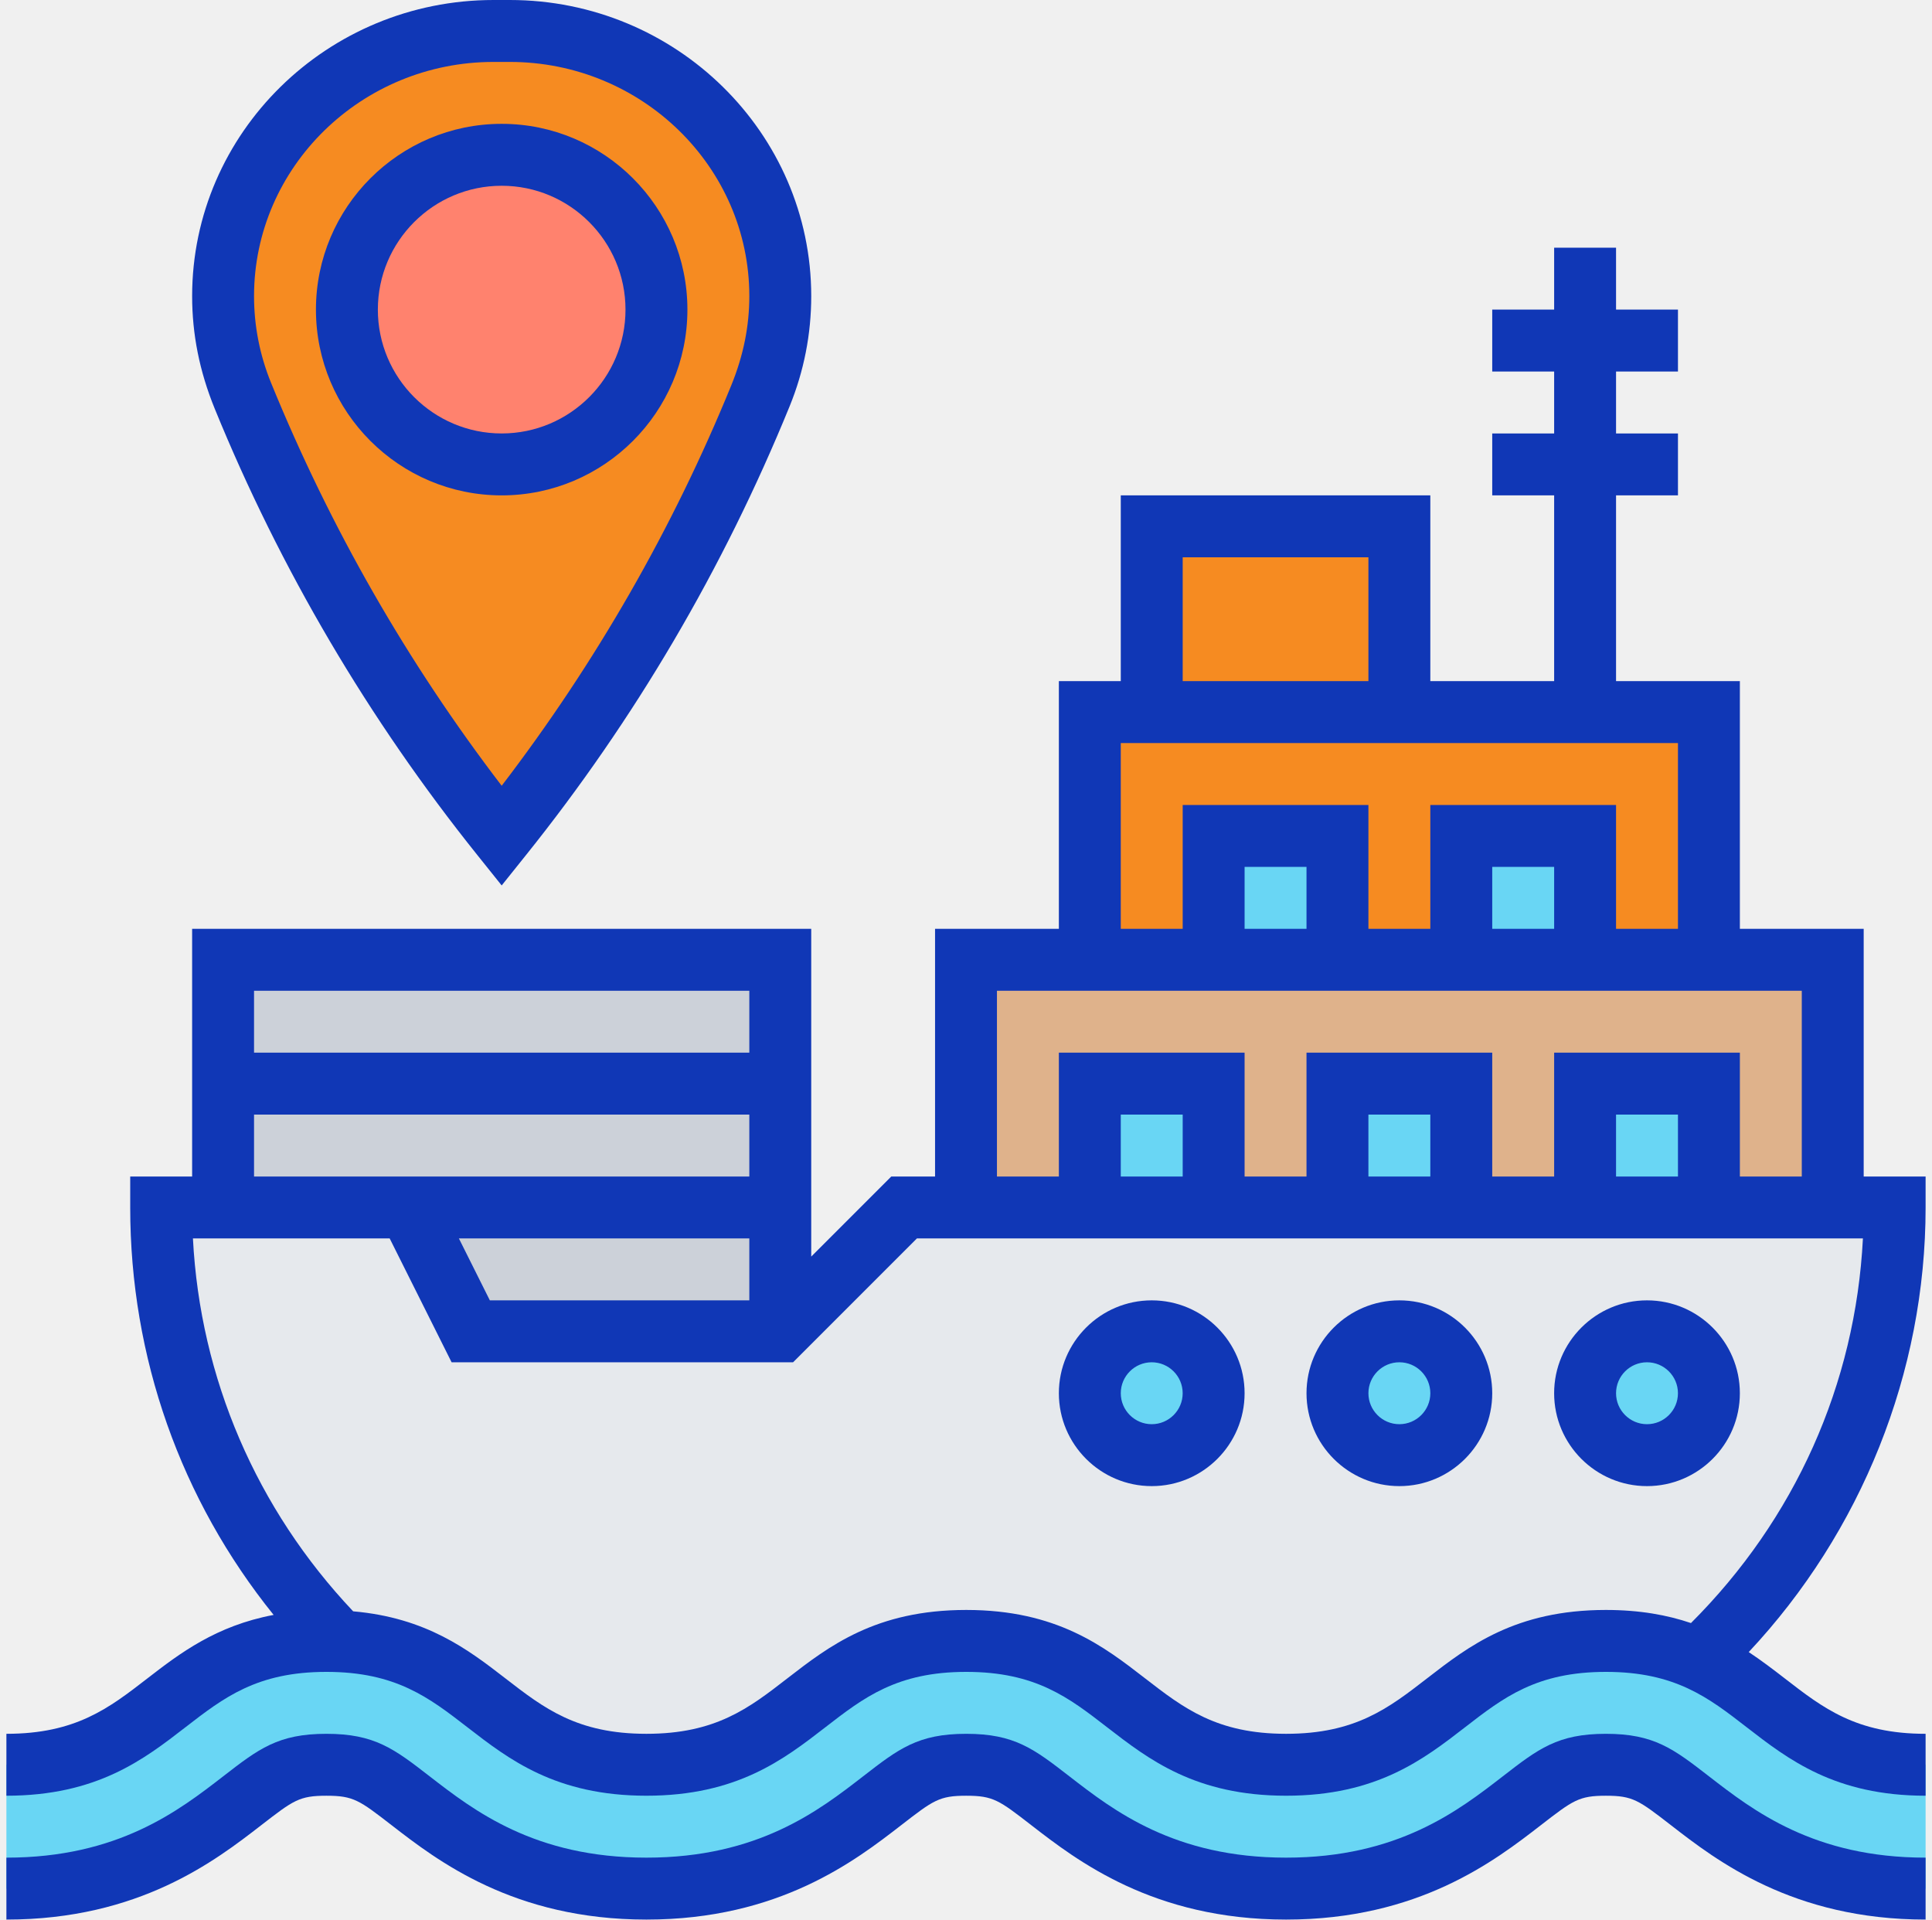
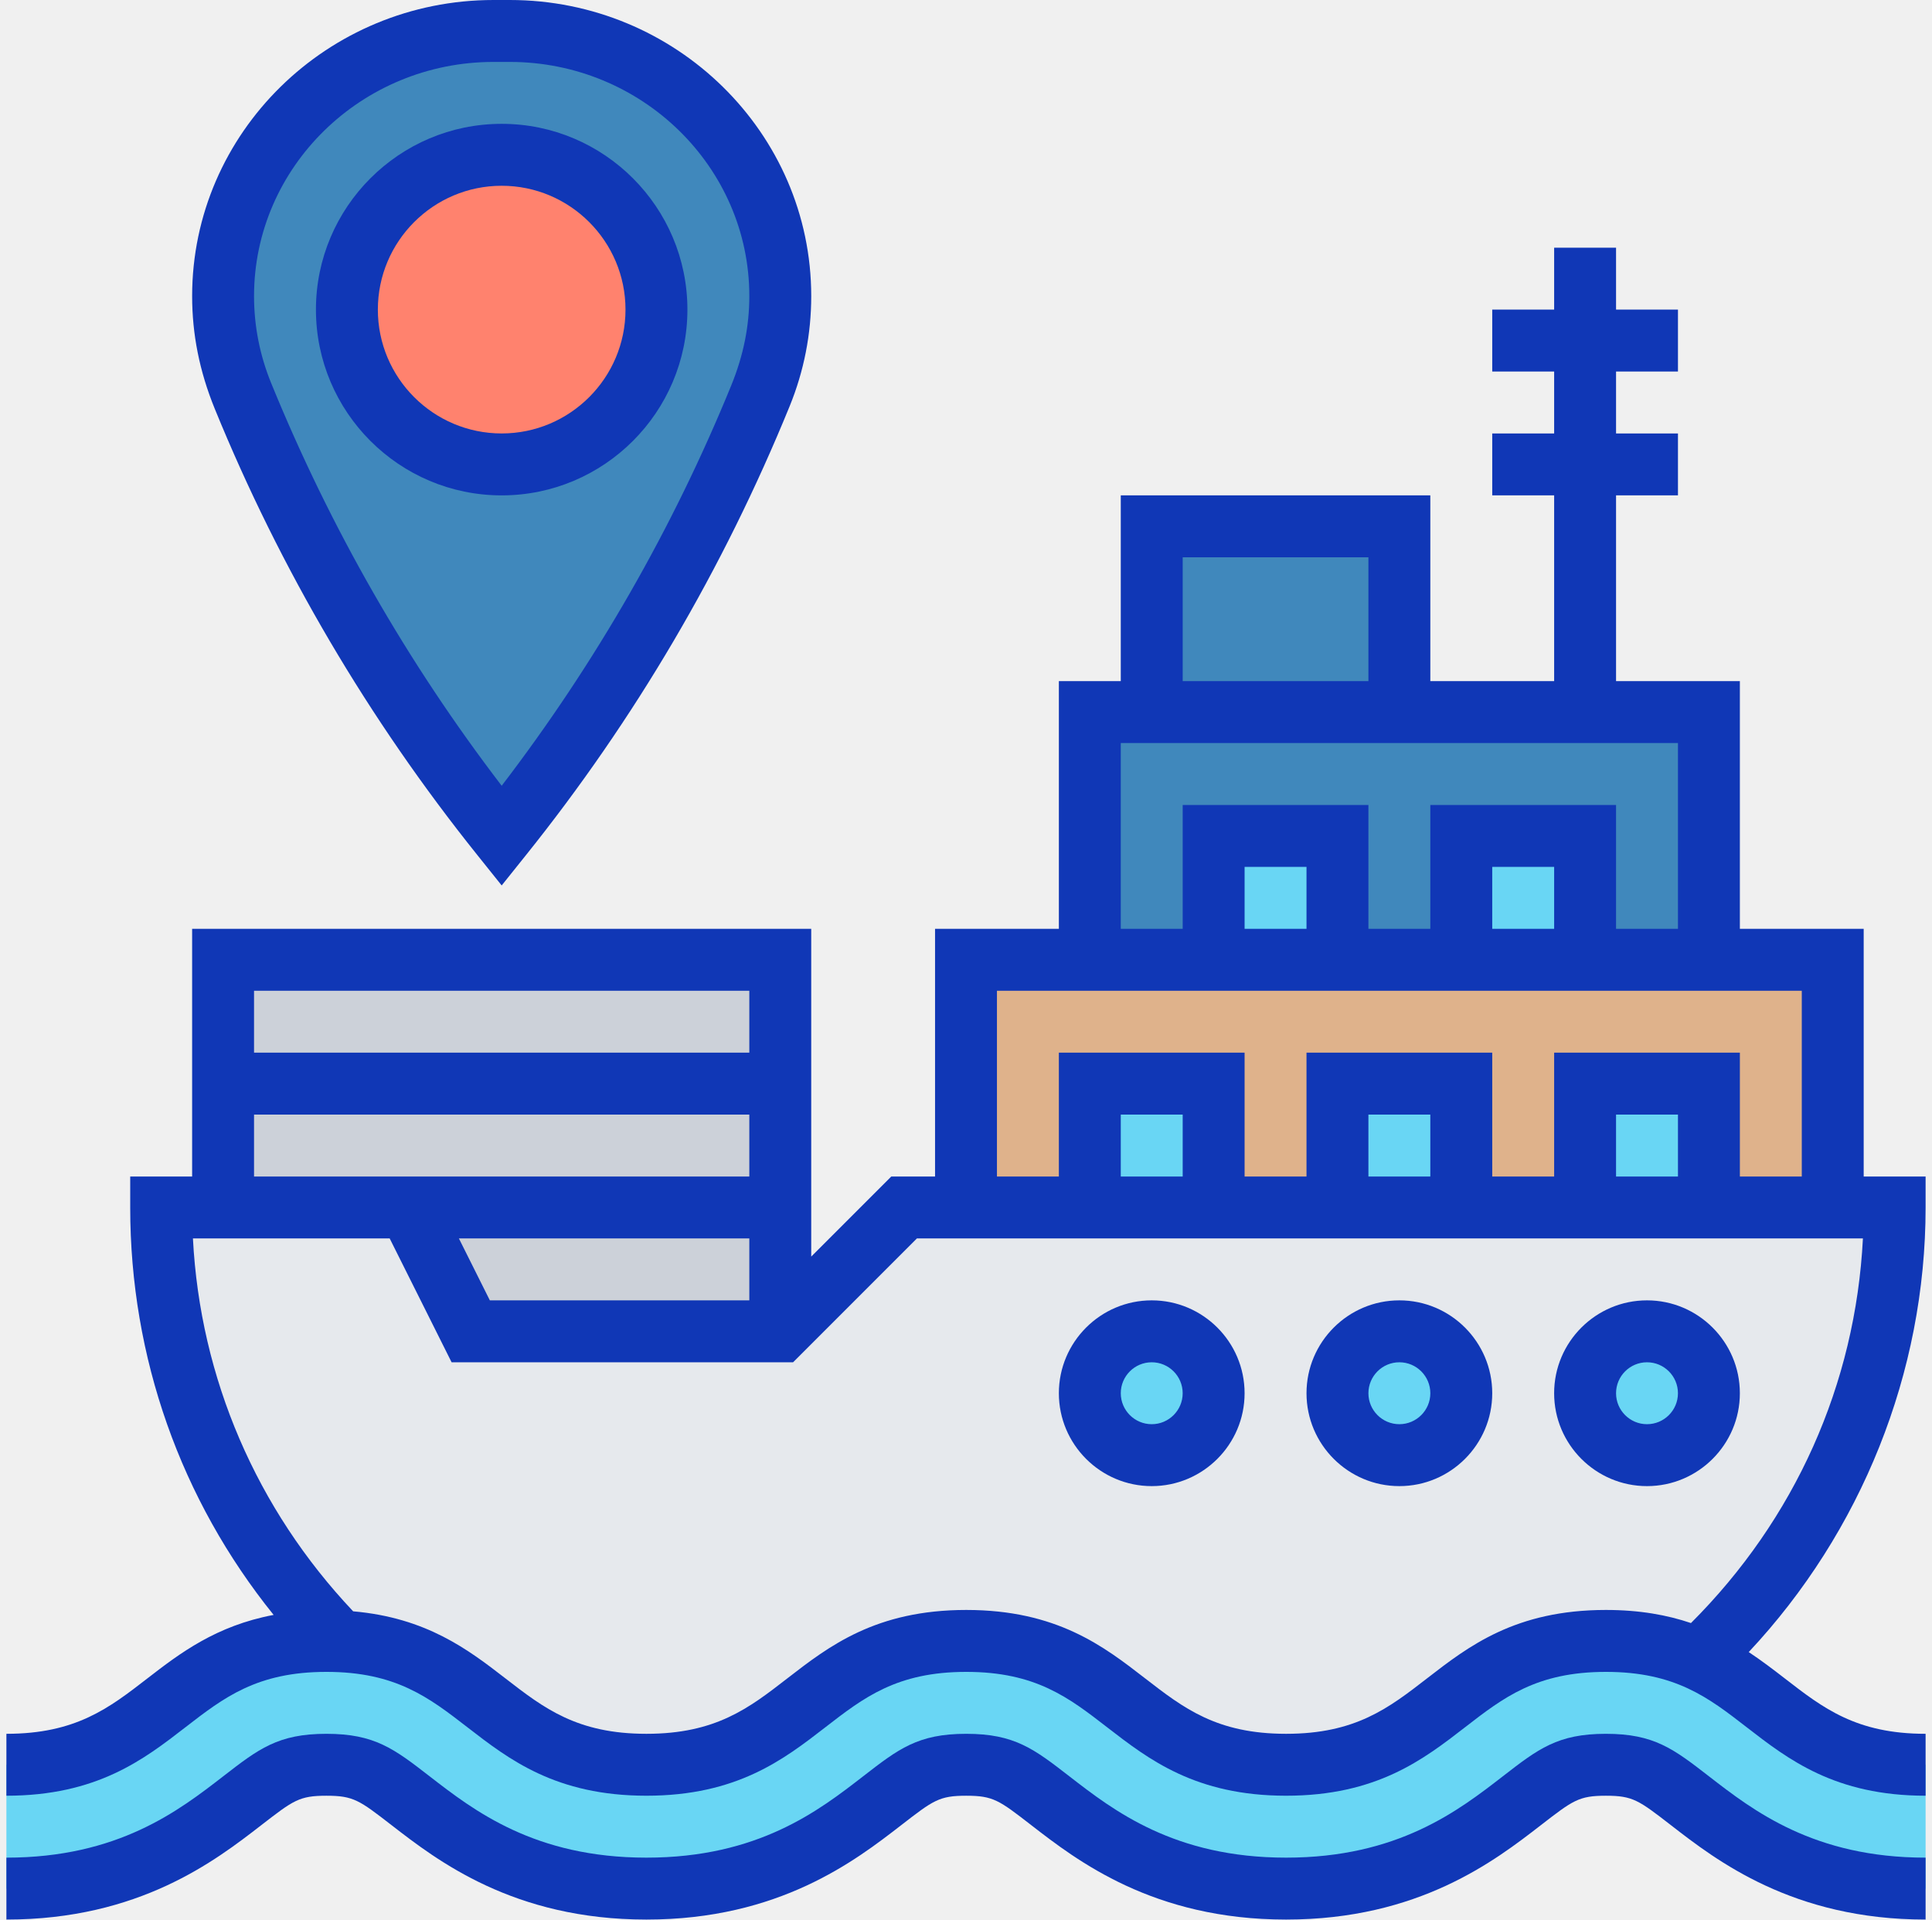
<svg xmlns="http://www.w3.org/2000/svg" width="151" height="150" viewBox="0 0 151 150" fill="none">
  <g clip-path="url(#clip0_188_1800)">
-     <path d="M90.016 41.129H109.37V55.645H90.016V41.129Z" fill="#F68B21" />
+     <path d="M90.016 41.129H109.37V55.645H90.016V41.129Z" fill="#4088BC" />
    <path d="M75.5 75H143.242V94.355H75.5V75Z" fill="#DFB28B" />
-     <path d="M85.178 55.645H133.565V75H85.178V55.645Z" fill="#F68B21" />
+     <path d="M85.178 55.645H133.565V75H85.178V55.645Z" fill="#4088BC" />
    <path d="M94.856 65.323H104.533V75H94.856V65.323Z" fill="#69D6F4" />
    <path d="M114.211 65.323H123.888V75H114.211V65.323Z" fill="#69D6F4" />
    <path d="M123.887 84.677H133.564V94.355H123.887V84.677Z" fill="#69D6F4" />
    <path d="M104.533 84.677H114.211V94.355H104.533V84.677Z" fill="#69D6F4" />
    <path d="M85.178 84.677H94.855V94.355H85.178V84.677Z" fill="#69D6F4" />
    <path d="M60.984 75V104.032H36.79L31.952 94.355H17.436V75H60.984Z" fill="#CCD1D9" />
    <path d="M143.242 94.355H148.081C148.081 108.266 142.202 120.823 132.79 129.653C130.879 128.807 128.556 128.226 125.508 128.226C113.024 128.226 113.024 137.903 100.516 137.903C88.008 137.903 88.008 128.226 75.524 128.226C63.016 128.226 63.016 137.903 50.532 137.903C38.339 137.903 38.024 128.71 26.435 128.25C22.153 123.871 18.694 118.694 16.298 112.984C13.903 107.226 12.597 100.936 12.597 94.355H17.435H31.951L36.79 104.032H60.984L70.661 94.355H75.5H85.177H94.855H104.532H114.21H123.887H133.564H143.242Z" fill="#E6E9ED" />
    <path d="M128.725 113.71C131.398 113.71 133.564 111.543 133.564 108.871C133.564 106.199 131.398 104.032 128.725 104.032C126.053 104.032 123.887 106.199 123.887 108.871C123.887 111.543 126.053 113.71 128.725 113.71Z" fill="#69D6F4" />
    <path d="M109.372 113.71C112.044 113.71 114.211 111.543 114.211 108.871C114.211 106.199 112.044 104.032 109.372 104.032C106.7 104.032 104.533 106.199 104.533 108.871C104.533 111.543 106.7 113.71 109.372 113.71Z" fill="#69D6F4" />
    <path d="M90.016 113.71C92.689 113.71 94.855 111.543 94.855 108.871C94.855 106.199 92.689 104.032 90.016 104.032C87.344 104.032 85.178 106.199 85.178 108.871C85.178 111.543 87.344 113.71 90.016 113.71Z" fill="#69D6F4" />
    <path d="M132.79 129.653C138.766 132.363 141.065 137.903 150.5 137.903V147.581C140.944 147.581 135.621 143.444 132.089 140.71C129.427 138.677 128.46 137.903 125.508 137.903C122.581 137.903 121.589 138.677 118.952 140.71C115.419 143.444 110.073 147.581 100.516 147.581C90.96 147.581 85.637 143.444 82.105 140.71C79.444 138.677 78.452 137.903 75.524 137.903C72.573 137.903 71.581 138.677 68.944 140.71C65.411 143.444 60.089 147.581 50.532 147.581C40.976 147.581 35.629 143.444 32.097 140.71C29.46 138.677 28.468 137.903 25.516 137.903C22.564 137.903 21.573 138.677 18.936 140.71C15.403 143.444 10.056 147.581 0.5 147.581V137.903C13.008 137.903 13.008 128.226 25.516 128.226C25.831 128.226 26.145 128.226 26.436 128.25C38.024 128.71 38.339 137.903 50.532 137.903C63.016 137.903 63.016 128.226 75.524 128.226C88.008 128.226 88.008 137.903 100.516 137.903C113.024 137.903 113.024 128.226 125.508 128.226C128.556 128.226 130.879 128.806 132.79 129.653Z" fill="#69D6F4" />
-     <path d="M60.984 23.129C60.984 25.766 60.476 28.379 59.484 30.847L59.387 31.016C54.379 43.355 47.581 54.895 39.21 65.323C30.839 54.895 24.04 43.355 19.032 31.016L18.936 30.847C17.944 28.379 17.436 25.766 17.436 23.129C17.436 11.686 26.895 2.419 38.581 2.419H39.839C45.694 2.419 50.968 4.742 54.79 8.492C58.613 12.242 60.984 17.419 60.984 23.129Z" fill="#F68B21" />
+     <path d="M60.984 23.129C60.984 25.766 60.476 28.379 59.484 30.847L59.387 31.016C54.379 43.355 47.581 54.895 39.21 65.323C30.839 54.895 24.04 43.355 19.032 31.016L18.936 30.847C17.944 28.379 17.436 25.766 17.436 23.129C17.436 11.686 26.895 2.419 38.581 2.419H39.839C45.694 2.419 50.968 4.742 54.79 8.492C58.613 12.242 60.984 17.419 60.984 23.129Z" fill="#4088BC" />
    <path d="M39.21 36.291C45.891 36.291 51.307 30.875 51.307 24.194C51.307 17.513 45.891 12.097 39.21 12.097C32.529 12.097 27.113 17.513 27.113 24.194C27.113 30.875 32.529 36.291 39.21 36.291Z" fill="#FF826E" />
    <path d="M37.323 66.835L39.21 69.191L41.097 66.835C49.606 56.221 56.516 44.482 61.713 31.752C62.835 29.003 63.404 26.105 63.404 23.139C63.404 10.382 52.834 0 39.844 0H38.579C25.587 0 15.017 10.382 15.017 23.139C15.017 26.105 15.585 29.003 16.785 31.943C21.904 44.482 28.814 56.221 37.323 66.835ZM38.576 4.839H39.842C50.167 4.839 58.565 13.05 58.565 23.139C58.565 25.473 58.115 27.755 57.154 30.114C52.596 41.279 46.567 51.791 39.21 61.401C31.853 51.789 25.817 41.267 21.188 29.923C20.305 27.757 19.855 25.473 19.855 23.139C19.855 13.05 28.253 4.839 38.576 4.839Z" fill="#1037B6" />
    <path d="M39.209 38.71C47.215 38.71 53.726 32.199 53.726 24.194C53.726 16.188 47.215 9.677 39.209 9.677C31.204 9.677 24.693 16.188 24.693 24.194C24.693 32.199 31.204 38.71 39.209 38.71ZM39.209 14.516C44.547 14.516 48.887 18.857 48.887 24.194C48.887 29.531 44.547 33.871 39.209 33.871C33.872 33.871 29.532 29.531 29.532 24.194C29.532 18.857 33.872 14.516 39.209 14.516Z" fill="#1037B6" />
    <path d="M125.513 135.484C121.746 135.484 120.224 136.662 117.459 138.803C113.994 141.486 109.25 145.161 100.519 145.161C91.787 145.161 87.04 141.486 83.576 138.803C80.811 136.662 79.289 135.484 75.517 135.484C71.748 135.484 70.226 136.662 67.463 138.803C64.001 141.486 59.254 145.161 50.523 145.161C41.789 145.161 37.042 141.486 33.575 138.803C30.81 136.662 29.285 135.484 25.511 135.484C21.737 135.484 20.213 136.662 17.448 138.803C13.981 141.486 9.234 145.161 0.5 145.161V150C10.886 150 16.848 145.389 20.409 142.631C22.935 140.676 23.39 140.323 25.511 140.323C27.633 140.323 28.088 140.676 30.614 142.631C34.175 145.386 40.134 150 50.523 150C60.907 150 66.865 145.386 70.429 142.628C72.95 140.676 73.405 140.323 75.517 140.323C77.634 140.323 78.089 140.676 80.612 142.631C84.173 145.386 90.132 150 100.519 150C110.902 150 116.861 145.386 120.423 142.628C122.946 140.676 123.401 140.323 125.513 140.323C127.623 140.323 128.077 140.676 130.601 142.628C134.16 145.386 140.119 150 150.5 150V145.161C141.773 145.161 137.029 141.486 133.562 138.801C130.799 136.662 129.277 135.484 125.513 135.484Z" fill="#1037B6" />
    <path d="M150.5 91.935H145.661V72.581H135.984V53.226H126.306V38.71H131.145V33.871H126.306V29.032H131.145V24.193H126.306V19.355H121.468V24.193H116.629V29.032H121.468V33.871H116.629V38.71H121.468V53.226H111.79V38.71H87.597V53.226H82.758V72.581H73.081V91.935H69.66L63.403 98.192V72.581H15.016V91.935H10.177V94.355C10.177 106.064 14.126 117.193 21.386 126.193C16.889 127.04 14.06 129.189 11.525 131.151C8.52 133.476 5.927 135.484 0.5 135.484V140.322C7.579 140.322 11.249 137.482 14.486 134.978C17.491 132.653 20.085 130.645 25.511 130.645C30.938 130.645 33.532 132.653 36.539 134.978C39.773 137.482 43.444 140.322 50.523 140.322C57.599 140.322 61.264 137.482 64.502 134.978C67.504 132.653 70.098 130.645 75.517 130.645C80.941 130.645 83.532 132.653 86.537 134.978C89.774 137.482 93.442 140.322 100.519 140.322C107.595 140.322 111.26 137.482 114.498 134.978C117.5 132.653 120.091 130.645 125.513 130.645C130.932 130.645 133.526 132.653 136.526 134.978C139.76 137.482 143.426 140.322 150.5 140.322V135.484C145.081 135.484 142.487 133.476 139.487 131.151C138.604 130.468 137.682 129.764 136.676 129.097C145.465 119.722 150.5 107.262 150.5 94.355V91.935ZM92.436 43.548H106.952V53.226H92.436V43.548ZM87.597 58.064H131.145V72.581H126.306V62.903H111.79V72.581H106.952V62.903H92.436V72.581H87.597V58.064ZM121.468 72.581H116.629V67.742H121.468V72.581ZM102.113 72.581H97.274V67.742H102.113V72.581ZM77.919 77.419H82.758H135.984H140.823V91.935H135.984V82.258H121.468V91.935H116.629V82.258H102.113V91.935H97.274V82.258H82.758V91.935H77.919V77.419ZM131.145 91.935H126.306V87.097H131.145V91.935ZM111.79 91.935H106.952V87.097H111.79V91.935ZM92.436 91.935H87.597V87.097H92.436V91.935ZM38.285 101.613L35.866 96.774H58.565V101.613H38.285ZM58.565 77.419V82.258H19.855V77.419H58.565ZM19.855 87.097H58.565V91.935H33.447H31.952H19.855V87.097ZM132.161 126.83C130.315 126.203 128.152 125.806 125.513 125.806C118.439 125.806 114.771 128.647 111.536 131.151C108.534 133.476 105.94 135.484 100.519 135.484C95.094 135.484 92.503 133.476 89.498 131.151C86.264 128.647 82.596 125.806 75.517 125.806C68.44 125.806 64.775 128.647 61.538 131.151C58.538 133.476 55.944 135.484 50.523 135.484C45.096 135.484 42.502 133.476 39.498 131.151C36.599 128.908 33.333 126.414 27.602 125.913C20.051 117.929 15.643 107.7 15.079 96.774H30.456L35.295 106.451H61.986L71.663 96.774H145.601C145.018 108.193 140.283 118.72 132.161 126.83Z" fill="#1037B6" />
    <path d="M90.016 116.129C94.017 116.129 97.274 112.872 97.274 108.871C97.274 104.869 94.017 101.613 90.016 101.613C86.014 101.613 82.758 104.869 82.758 108.871C82.758 112.872 86.014 116.129 90.016 116.129ZM90.016 106.452C91.349 106.452 92.435 107.535 92.435 108.871C92.435 110.206 91.349 111.29 90.016 111.29C88.683 111.29 87.597 110.206 87.597 108.871C87.597 107.535 88.683 106.452 90.016 106.452Z" fill="#1037B6" />
    <path d="M109.371 116.129C113.373 116.129 116.629 112.872 116.629 108.871C116.629 104.869 113.373 101.613 109.371 101.613C105.37 101.613 102.113 104.869 102.113 108.871C102.113 112.872 105.37 116.129 109.371 116.129ZM109.371 106.452C110.704 106.452 111.791 107.535 111.791 108.871C111.791 110.206 110.704 111.29 109.371 111.29C108.038 111.29 106.952 110.206 106.952 108.871C106.952 107.535 108.038 106.452 109.371 106.452Z" fill="#1037B6" />
    <path d="M128.725 116.129C132.726 116.129 135.983 112.872 135.983 108.871C135.983 104.869 132.726 101.613 128.725 101.613C124.723 101.613 121.467 104.869 121.467 108.871C121.467 112.872 124.723 116.129 128.725 116.129ZM128.725 106.452C130.058 106.452 131.144 107.535 131.144 108.871C131.144 110.206 130.058 111.29 128.725 111.29C127.392 111.29 126.306 110.206 126.306 108.871C126.306 107.535 127.392 106.452 128.725 106.452Z" fill="#1037B6" />
  </g>
  <defs>
    <clipPath id="clip0_188_1800">
      <rect width="150" height="150" fill="white" transform="translate(0.5)" />
    </clipPath>
  </defs>
</svg>
